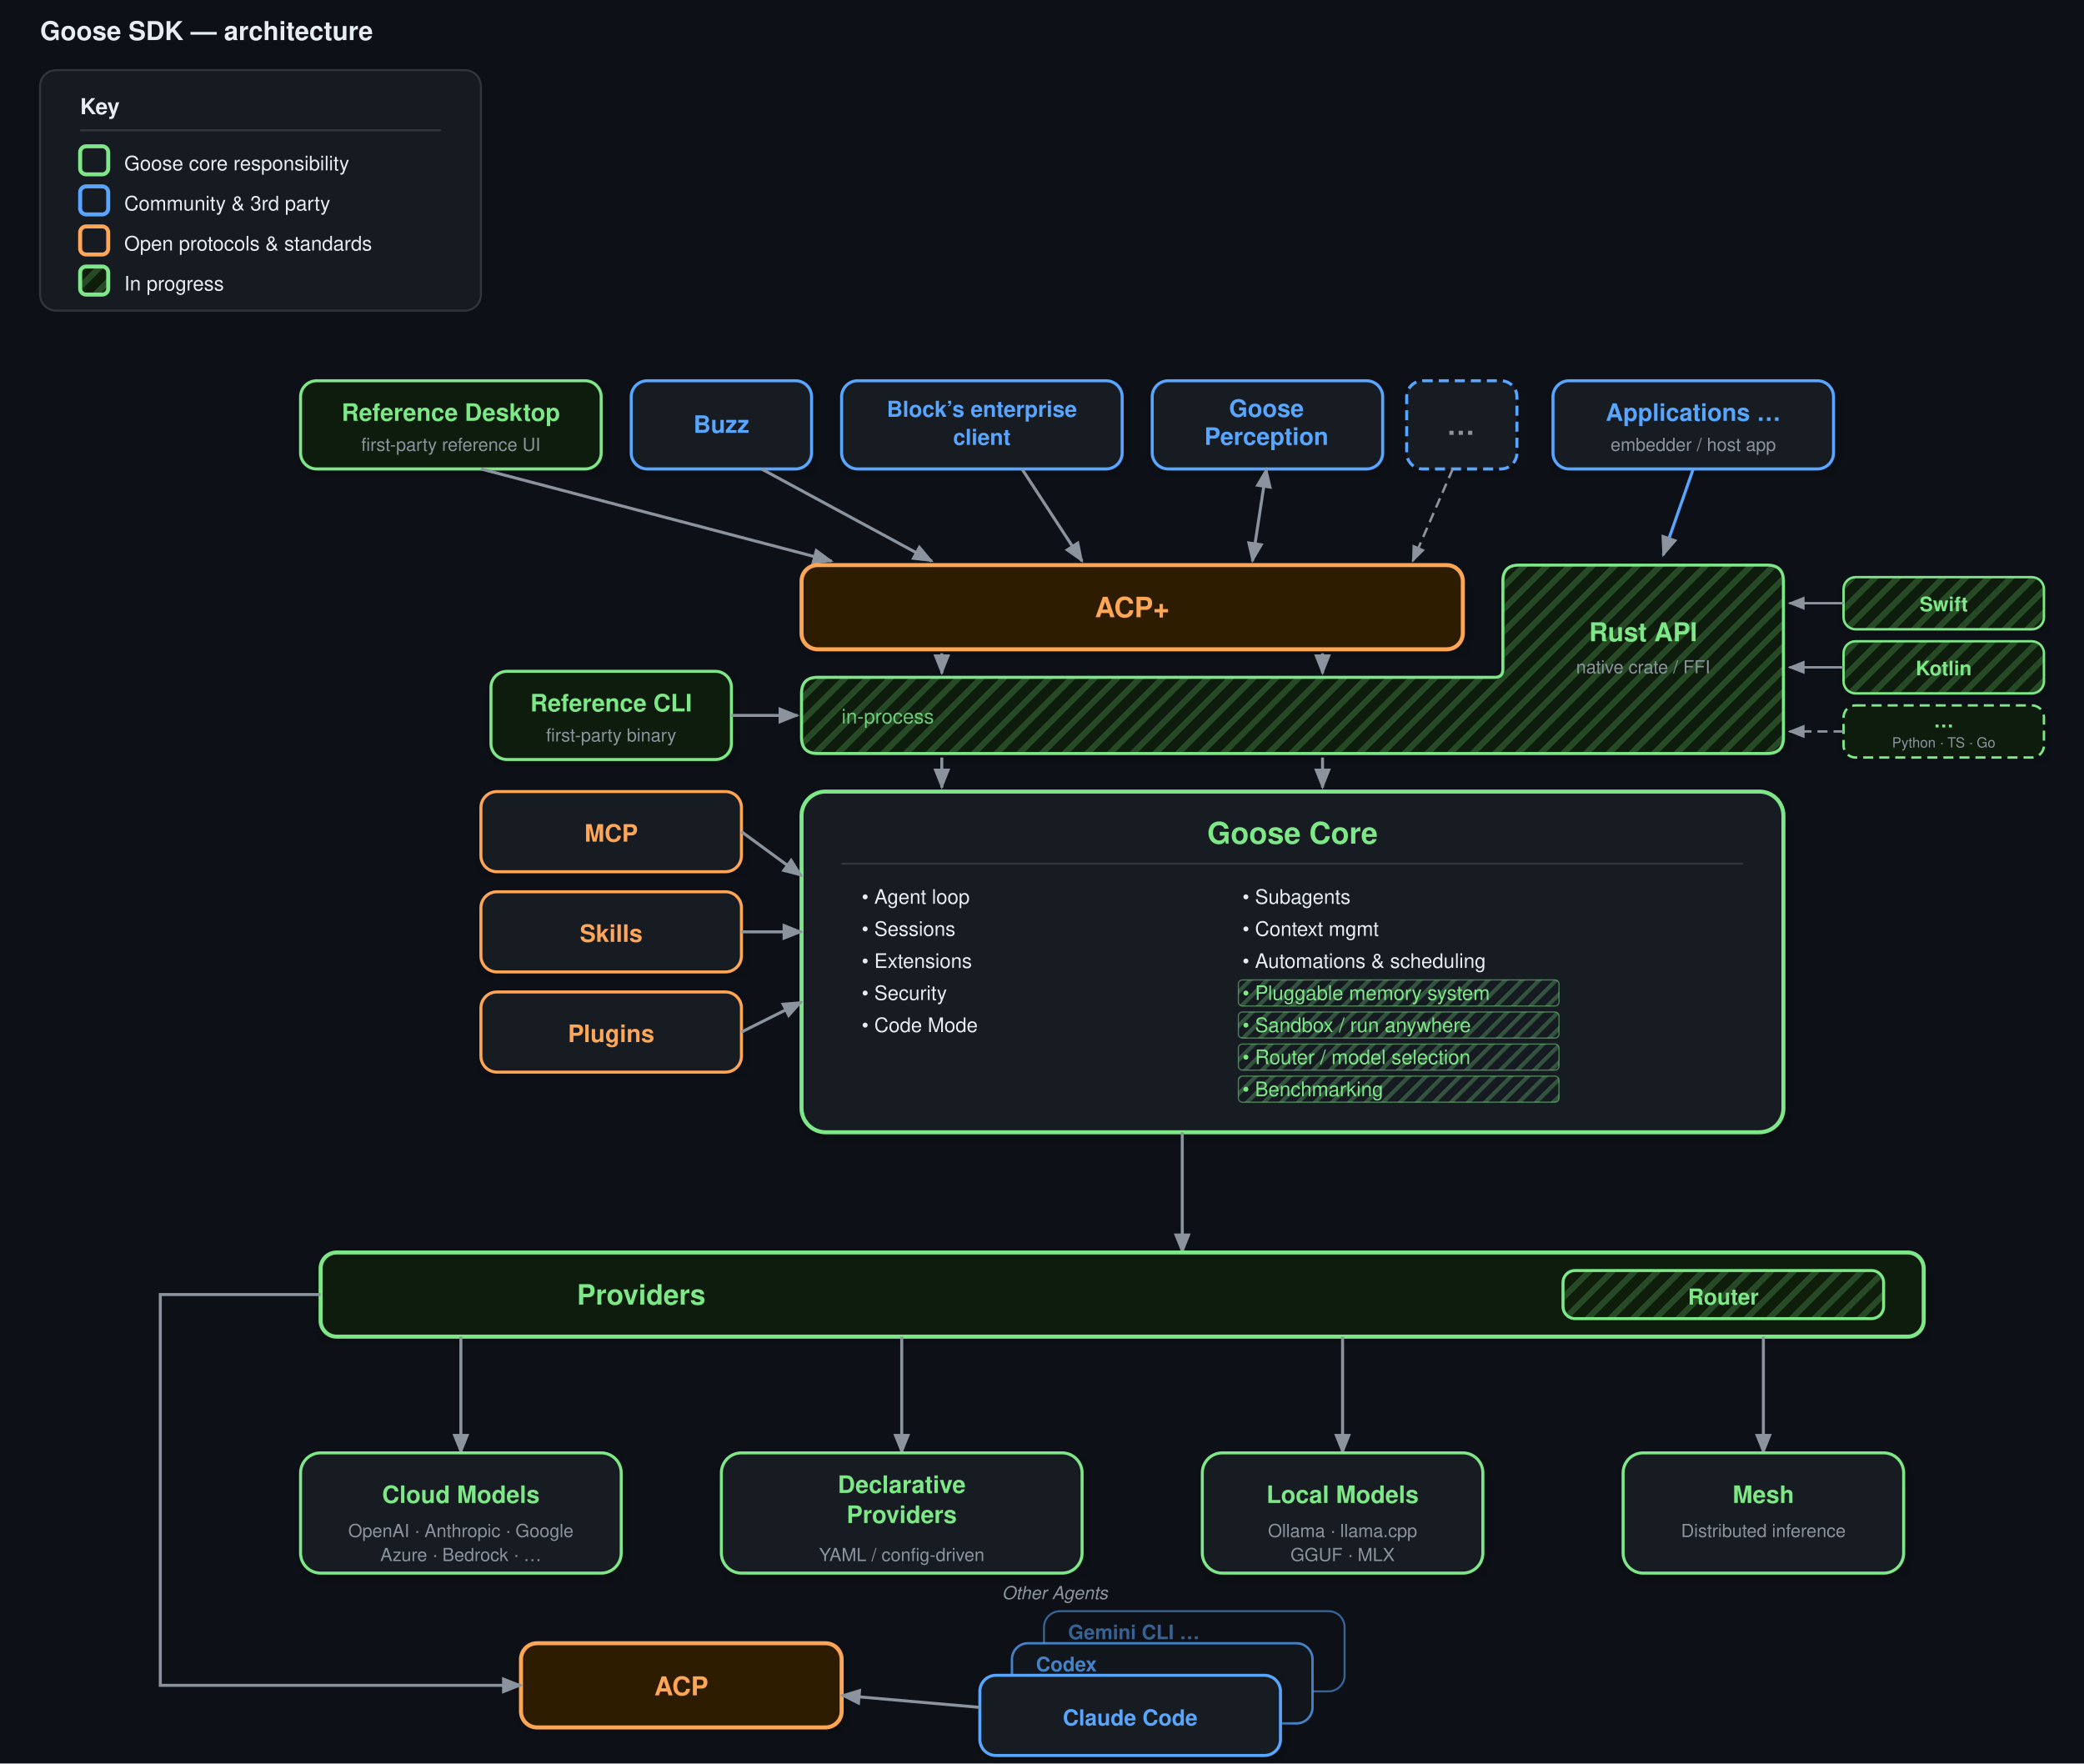
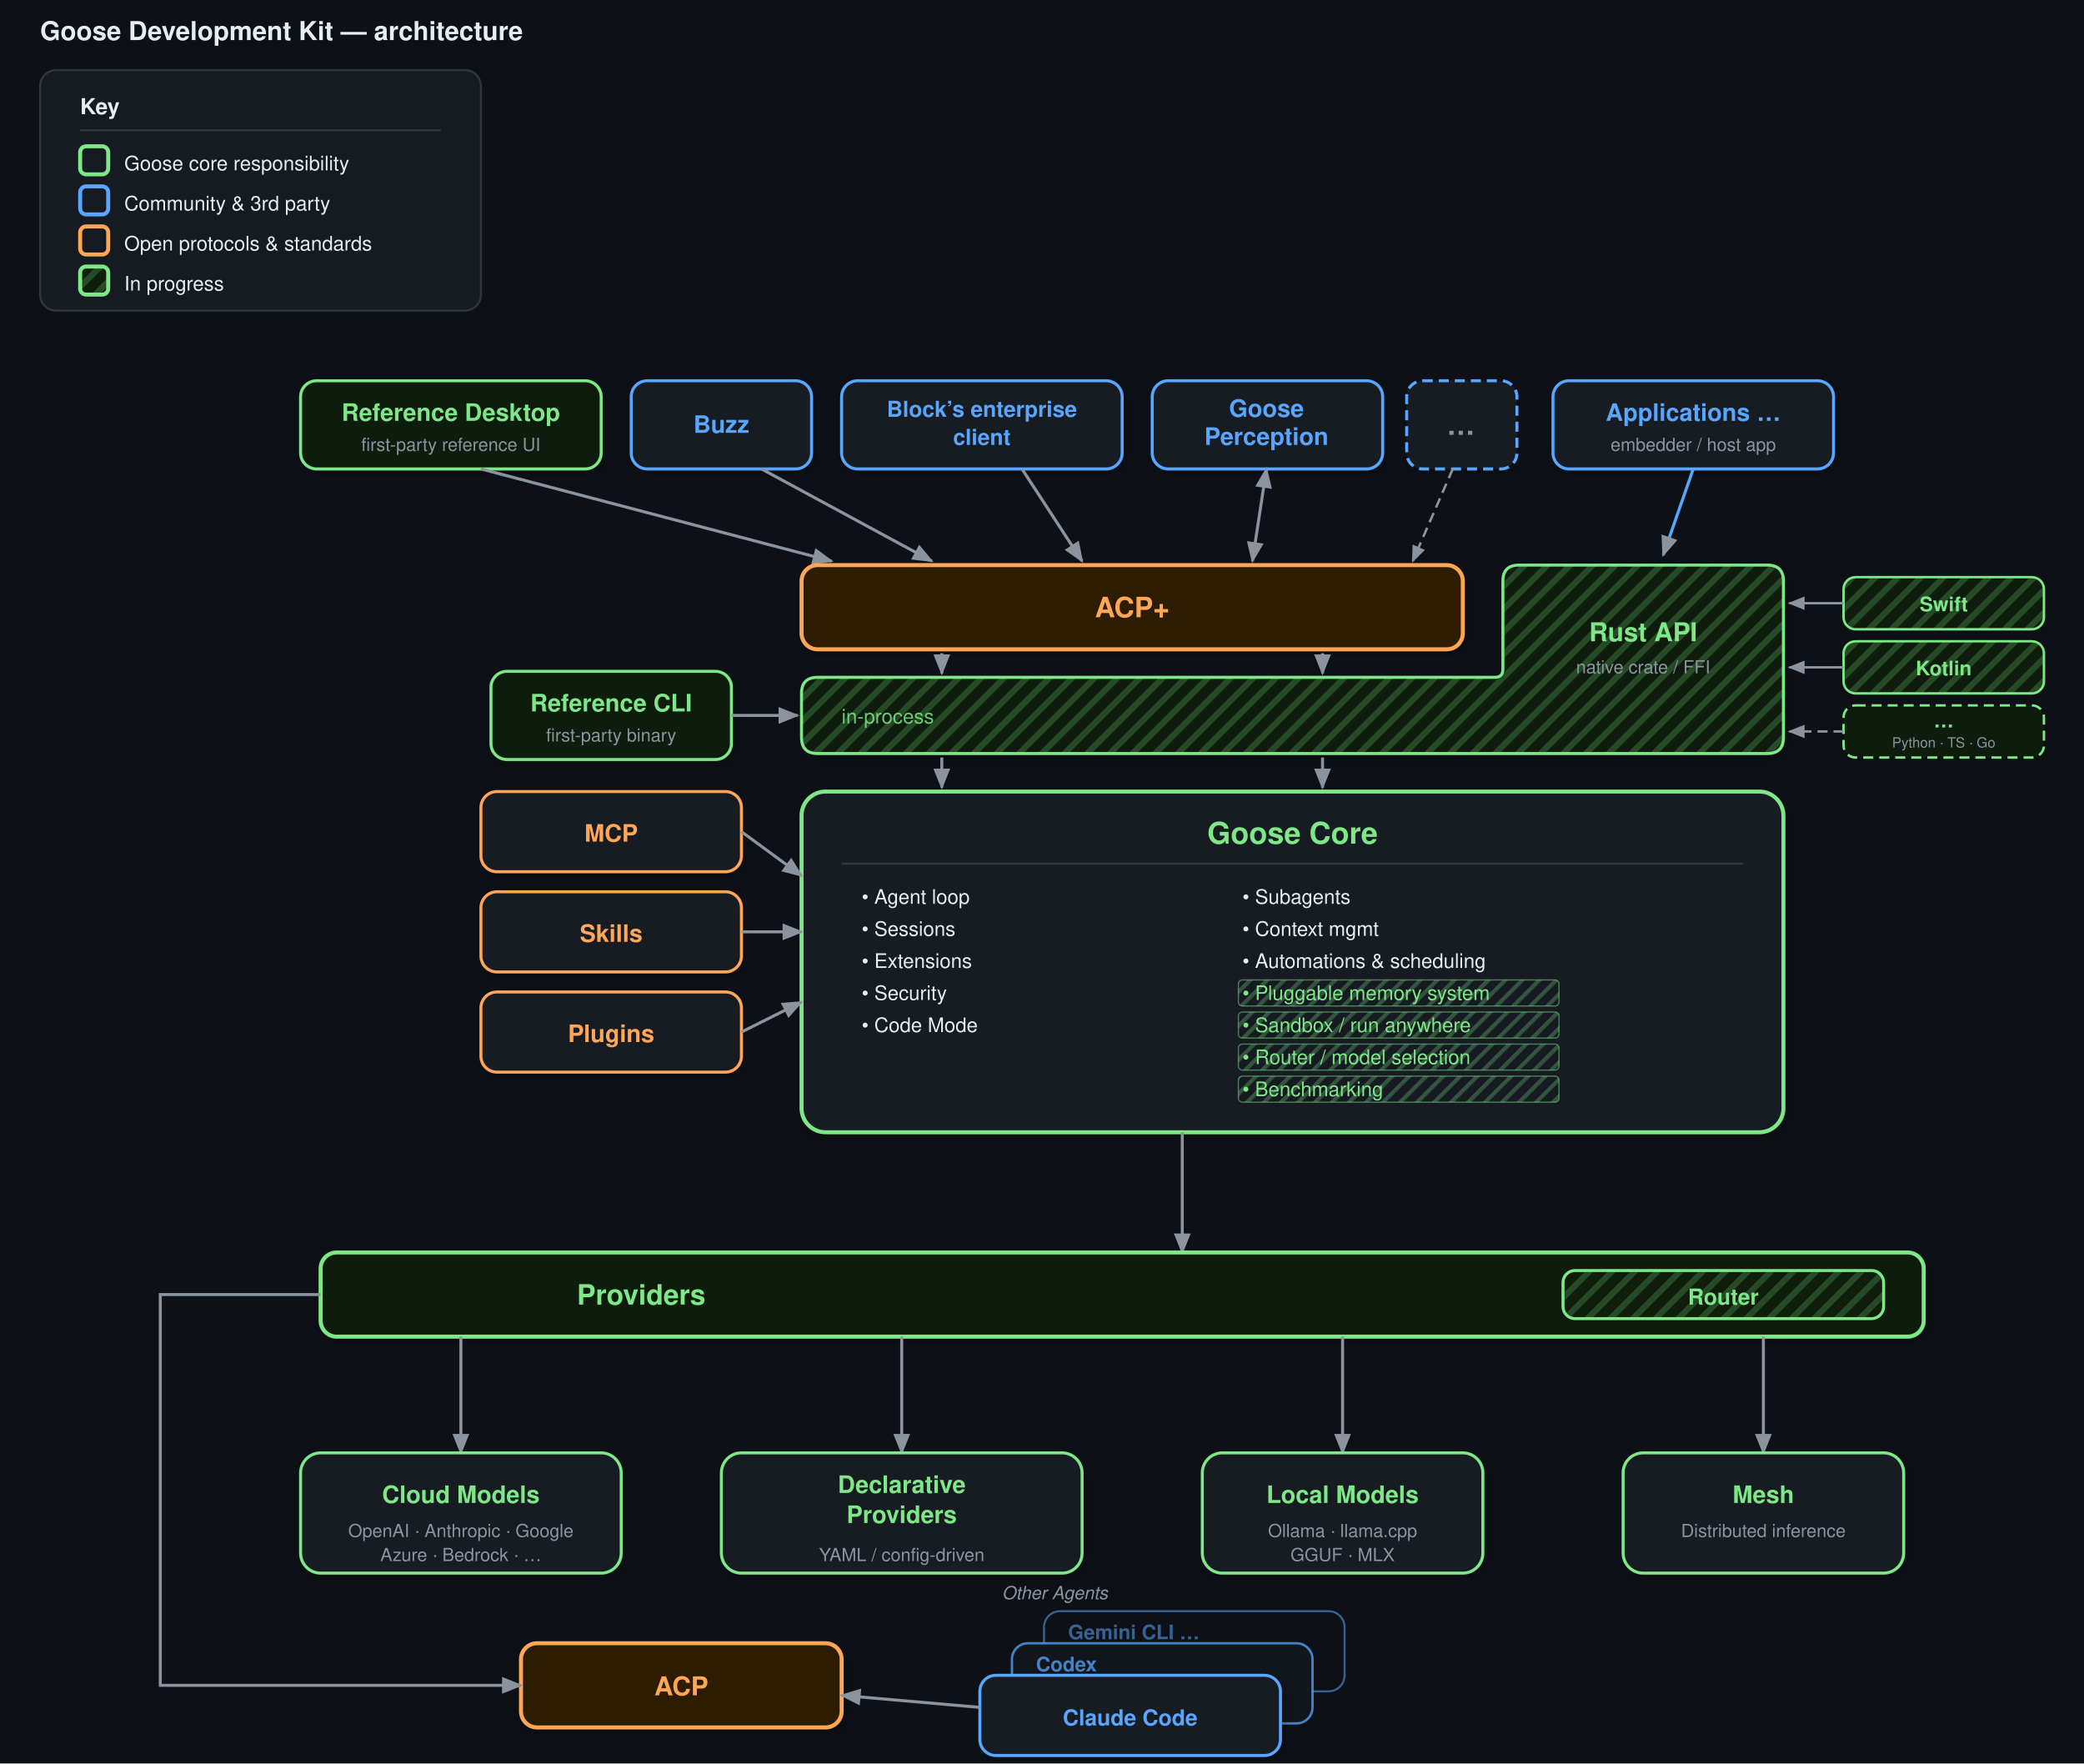
<svg xmlns="http://www.w3.org/2000/svg" viewBox="0 0 1040 880" font-family="-apple-system, BlinkMacSystemFont, 'Segoe UI', Helvetica, Arial, sans-serif">
  <defs>
    <marker id="arr" viewBox="0 0 10 10" refX="9" refY="5" markerWidth="7" markerHeight="7" orient="auto-start-reverse">
      <path d="M 0 1 L 10 5 L 0 9 z" fill="#8b949e" />
    </marker>
    <filter id="shadow" x="-4%" y="-4%" width="108%" height="112%">
      <feDropShadow dx="1" dy="2" stdDeviation="3" flood-opacity="0.25" />
    </filter>
    <pattern id="stripeGreen" patternUnits="userSpaceOnUse" width="8" height="8" patternTransform="rotate(45)">
      <rect width="8" height="8" fill="#0f1d0b" />
      <rect width="3" height="8" fill="#7ee787" fill-opacity="0.22" />
    </pattern>
    <pattern id="stripeGreenInline" patternUnits="userSpaceOnUse" width="6" height="6" patternTransform="rotate(45)">
      <rect width="6" height="6" fill="#161b22" />
      <rect width="2" height="6" fill="#7ee787" fill-opacity="0.28" />
    </pattern>
  </defs>
  <rect width="1040" height="880" fill="#0d1117" />
-   <text x="20" y="20" font-size="13" font-weight="700" fill="#e6edf3">Goose SDK — architecture</text>
+   <text x="20" y="20" font-size="13" font-weight="700" fill="#e6edf3">Goose Development Kit — architecture</text>
  <rect x="20" y="35" width="220" height="120" rx="8" fill="#161b22" stroke="#30363d" stroke-width="1" />
  <text x="40" y="57" font-size="11" font-weight="700" fill="#e6edf3">Key</text>
  <line x1="40" y1="65" x2="220" y2="65" stroke="#30363d" stroke-width="1" />
  <rect x="40" y="73" width="14" height="14" rx="3" fill="none" stroke="#7ee787" stroke-width="2" />
  <text x="62" y="85" font-size="10" fill="#e6edf3">Goose core responsibility</text>
  <rect x="40" y="93" width="14" height="14" rx="3" fill="none" stroke="#58a6ff" stroke-width="2" />
  <text x="62" y="105" font-size="10" fill="#e6edf3">Community &amp; 3rd party</text>
  <rect x="40" y="113" width="14" height="14" rx="3" fill="none" stroke="#ffa657" stroke-width="2" />
  <text x="62" y="125" font-size="10" fill="#e6edf3">Open protocols &amp; standards</text>
  <rect x="40" y="133" width="14" height="14" rx="3" fill="url(#stripeGreen)" stroke="#7ee787" stroke-width="2" />
  <text x="62" y="145" font-size="10" fill="#e6edf3">In progress</text>
  <rect x="150" y="190" width="150" height="44" rx="8" fill="#0f1d0b" stroke="#7ee787" stroke-width="1.5" filter="url(#shadow)" />
  <text x="225" y="210" text-anchor="middle" font-size="12" font-weight="700" fill="#7ee787">Reference Desktop</text>
  <text x="225" y="225" text-anchor="middle" font-size="9" fill="#8b949e">first-party reference UI</text>
  <line x1="240" y1="234" x2="415" y2="280" stroke="#8b949e" stroke-width="1.5" marker-end="url(#arr)" />
  <rect x="315" y="190" width="90" height="44" rx="8" fill="#161b22" stroke="#58a6ff" stroke-width="1.5" filter="url(#shadow)" />
  <text x="360" y="216" text-anchor="middle" font-size="12" font-weight="600" fill="#58a6ff">Buzz</text>
  <line x1="380" y1="234" x2="465" y2="280" stroke="#8b949e" stroke-width="1.5" marker-end="url(#arr)" />
  <rect x="420" y="190" width="140" height="44" rx="8" fill="#161b22" stroke="#58a6ff" stroke-width="1.5" filter="url(#shadow)" />
  <text x="490" y="208" text-anchor="middle" font-size="11" font-weight="600" fill="#58a6ff">Block’s enterprise</text>
  <text x="490" y="222" text-anchor="middle" font-size="11" font-weight="600" fill="#58a6ff">client</text>
  <line x1="510" y1="234" x2="540" y2="280" stroke="#8b949e" stroke-width="1.5" marker-end="url(#arr)" />
  <rect x="575" y="190" width="115" height="44" rx="8" fill="#161b22" stroke="#58a6ff" stroke-width="1.5" filter="url(#shadow)" />
  <text x="632" y="208" text-anchor="middle" font-size="12" font-weight="600" fill="#58a6ff">Goose</text>
  <text x="632" y="222" text-anchor="middle" font-size="12" font-weight="600" fill="#58a6ff">Perception</text>
  <line x1="632" y1="234" x2="625" y2="280" stroke="#8b949e" stroke-width="1.5" marker-start="url(#arr)" marker-end="url(#arr)" />
  <rect x="702" y="190" width="55" height="44" rx="8" fill="#161b22" stroke="#58a6ff" stroke-width="1.5" stroke-dasharray="5,3" filter="url(#shadow)" />
  <text x="729" y="217" text-anchor="middle" font-size="14" font-weight="600" fill="#8b949e">…</text>
  <line x1="725" y1="234" x2="705" y2="280" stroke="#8b949e" stroke-width="1.2" stroke-dasharray="5,3" marker-end="url(#arr)" />
  <rect x="775" y="190" width="140" height="44" rx="8" fill="#161b22" stroke="#58a6ff" stroke-width="1.5" filter="url(#shadow)" />
  <text x="845" y="210" text-anchor="middle" font-size="12" font-weight="700" fill="#58a6ff">Applications …</text>
  <text x="845" y="225" text-anchor="middle" font-size="9" fill="#8b949e">embedder / host app</text>

   Rust API arm (in-process, peer of ACP+) --&gt;
  <line x1="845" y1="234" x2="830" y2="277" stroke="#58a6ff" stroke-width="1.5" marker-end="url(#arr)" />
  <rect x="400" y="282" width="330" height="42" rx="8" fill="#2d1f00" stroke="#ffa657" stroke-width="2" filter="url(#shadow)" />
  <text x="565" y="308" text-anchor="middle" font-size="14" font-weight="700" fill="#ffa657">ACP+</text>
  <rect x="245" y="335" width="120" height="44" rx="8" fill="#0f1d0b" stroke="#7ee787" stroke-width="1.5" filter="url(#shadow)" />
  <text x="305" y="355" text-anchor="middle" font-size="12" font-weight="700" fill="#7ee787">Reference CLI</text>
  <text x="305" y="370" text-anchor="middle" font-size="9" fill="#8b949e">first-party binary</text>
  <line x1="365" y1="357" x2="398" y2="357" stroke="#8b949e" stroke-width="1.5" marker-end="url(#arr)" />
  <path d="M 408 338            H 746 Q 750 338 750 334            V 290 Q 750 282 758 282            H 882 Q 890 282 890 290            V 368 Q 890 376 882 376            H 408 Q 400 376 400 368            V 346 Q 400 338 408 338 Z" fill="url(#stripeGreen)" stroke="#7ee787" stroke-width="1.5" filter="url(#shadow)" />
  <text x="820" y="320" text-anchor="middle" font-size="13" font-weight="700" fill="#7ee787">Rust API</text>
  <text x="820" y="336" text-anchor="middle" font-size="9" fill="#8b949e">native crate / FFI</text>
  <text x="420" y="361" font-size="10" fill="#7ee787" fill-opacity="0.85">in-process</text>
  <line x1="470" y1="326" x2="470" y2="336" stroke="#8b949e" stroke-width="1.5" marker-end="url(#arr)" />
  <line x1="660" y1="326" x2="660" y2="336" stroke="#8b949e" stroke-width="1.5" marker-end="url(#arr)" />
  <line x1="470" y1="378" x2="470" y2="393" stroke="#8b949e" stroke-width="1.5" marker-end="url(#arr)" />
  <line x1="660" y1="378" x2="660" y2="393" stroke="#8b949e" stroke-width="1.5" marker-end="url(#arr)" />
  <rect x="920" y="288" width="100" height="26" rx="6" fill="url(#stripeGreen)" stroke="#7ee787" stroke-width="1.2" filter="url(#shadow)" />
  <text x="970" y="305" text-anchor="middle" font-size="10" font-weight="700" fill="#7ee787">Swift</text>
  <line x1="920" y1="301" x2="893" y2="301" stroke="#8b949e" stroke-width="1.2" marker-end="url(#arr)" />
  <rect x="920" y="320" width="100" height="26" rx="6" fill="url(#stripeGreen)" stroke="#7ee787" stroke-width="1.2" filter="url(#shadow)" />
  <text x="970" y="337" text-anchor="middle" font-size="10" font-weight="700" fill="#7ee787">Kotlin</text>
  <line x1="920" y1="333" x2="893" y2="333" stroke="#8b949e" stroke-width="1.2" marker-end="url(#arr)" />
  <rect x="920" y="352" width="100" height="26" rx="6" fill="#0f1d0b" stroke="#7ee787" stroke-width="1.2" stroke-dasharray="5,3" filter="url(#shadow)" />
  <text x="970" y="363" text-anchor="middle" font-size="10" font-weight="700" fill="#7ee787">…</text>
  <text x="970" y="373" text-anchor="middle" font-size="7" fill="#8b949e">Python · TS · Go</text>
  <line x1="920" y1="365" x2="893" y2="365" stroke="#8b949e" stroke-width="1.2" stroke-dasharray="5,3" marker-end="url(#arr)" />
  <rect x="400" y="395" width="490" height="170" rx="12" fill="#161b22" stroke="#7ee787" stroke-width="2" filter="url(#shadow)" />
  <text x="645" y="421" text-anchor="middle" font-size="15" font-weight="700" fill="#7ee787">Goose Core</text>
  <line x1="420" y1="431" x2="870" y2="431" stroke="#30363d" stroke-width="1" />
  <text x="430" y="451" font-size="10" fill="#e6edf3">• Agent loop</text>
  <text x="430" y="467" font-size="10" fill="#e6edf3">• Sessions</text>
  <text x="430" y="483" font-size="10" fill="#e6edf3">• Extensions</text>
  <text x="430" y="499" font-size="10" fill="#e6edf3">• Security</text>
  <text x="430" y="515" font-size="10" fill="#e6edf3">• Code Mode</text>
  <text x="620" y="451" font-size="10" fill="#e6edf3">• Subagents</text>
  <text x="620" y="467" font-size="10" fill="#e6edf3">• Context mgmt</text>
  <text x="620" y="483" font-size="10" fill="#e6edf3">• Automations &amp; scheduling</text>
  <rect x="618" y="489" width="160" height="13" rx="2" fill="url(#stripeGreenInline)" stroke="#7ee787" stroke-width="0.6" stroke-opacity="0.5" />
  <text x="620" y="499" font-size="10" fill="#7ee787">• Pluggable memory system</text>
  <rect x="618" y="505" width="160" height="13" rx="2" fill="url(#stripeGreenInline)" stroke="#7ee787" stroke-width="0.6" stroke-opacity="0.5" />
  <text x="620" y="515" font-size="10" fill="#7ee787">• Sandbox / run anywhere</text>
  <rect x="618" y="521" width="160" height="13" rx="2" fill="url(#stripeGreenInline)" stroke="#7ee787" stroke-width="0.6" stroke-opacity="0.5" />
  <text x="620" y="531" font-size="10" fill="#7ee787">• Router / model selection</text>
  <rect x="618" y="537" width="160" height="13" rx="2" fill="url(#stripeGreenInline)" stroke="#7ee787" stroke-width="0.6" stroke-opacity="0.5" />
  <text x="620" y="547" font-size="10" fill="#7ee787">• Benchmarking</text>
  <rect x="240" y="395" width="130" height="40" rx="8" fill="#161b22" stroke="#ffa657" stroke-width="1.5" filter="url(#shadow)" />
  <text x="305" y="420" text-anchor="middle" font-size="12" font-weight="600" fill="#ffa657">MCP</text>
  <rect x="240" y="445" width="130" height="40" rx="8" fill="#161b22" stroke="#ffa657" stroke-width="1.5" filter="url(#shadow)" />
  <text x="305" y="470" text-anchor="middle" font-size="12" font-weight="600" fill="#ffa657">Skills</text>
  <rect x="240" y="495" width="130" height="40" rx="8" fill="#161b22" stroke="#ffa657" stroke-width="1.5" filter="url(#shadow)" />
  <text x="305" y="520" text-anchor="middle" font-size="12" font-weight="600" fill="#ffa657">Plugins</text>
  <line x1="370" y1="415" x2="400" y2="437" stroke="#8b949e" stroke-width="1.5" marker-end="url(#arr)" />
  <line x1="370" y1="465" x2="400" y2="465" stroke="#8b949e" stroke-width="1.5" marker-end="url(#arr)" />
  <line x1="370" y1="515" x2="400" y2="500" stroke="#8b949e" stroke-width="1.5" marker-end="url(#arr)" />

  
  
  

   Providers bar --&gt;
  <line x1="590" y1="565" x2="590" y2="625" stroke="#8b949e" stroke-width="1.5" marker-end="url(#arr)" />
  <rect x="160" y="625" width="800" height="42" rx="8" fill="#0f1d0b" stroke="#7ee787" stroke-width="2" filter="url(#shadow)" />
  <text x="320" y="651" text-anchor="middle" font-size="14" font-weight="700" fill="#7ee787">Providers</text>
  <rect x="780" y="634" width="160" height="24" rx="6" fill="url(#stripeGreen)" stroke="#7ee787" stroke-width="1.5" />
  <text x="860" y="651" text-anchor="middle" font-size="11" font-weight="700" fill="#7ee787">Router</text>
  <line x1="230" y1="667" x2="230" y2="725" stroke="#8b949e" stroke-width="1.5" marker-end="url(#arr)" />
  <line x1="450" y1="667" x2="450" y2="725" stroke="#8b949e" stroke-width="1.5" marker-end="url(#arr)" />
  <line x1="670" y1="667" x2="670" y2="725" stroke="#8b949e" stroke-width="1.5" marker-end="url(#arr)" />
  <line x1="880" y1="667" x2="880" y2="725" stroke="#8b949e" stroke-width="1.5" marker-end="url(#arr)" />
  <rect x="150" y="725" width="160" height="60" rx="10" fill="#161b22" stroke="#7ee787" stroke-width="1.5" filter="url(#shadow)" />
  <text x="230" y="750" text-anchor="middle" font-size="12" font-weight="700" fill="#7ee787">Cloud Models</text>
  <text x="230" y="767" text-anchor="middle" font-size="9" fill="#8b949e">OpenAI · Anthropic · Google</text>
  <text x="230" y="779" text-anchor="middle" font-size="9" fill="#8b949e">Azure · Bedrock · …</text>
  <rect x="360" y="725" width="180" height="60" rx="10" fill="#161b22" stroke="#7ee787" stroke-width="1.5" filter="url(#shadow)" />
  <text x="450" y="745" text-anchor="middle" font-size="12" font-weight="700" fill="#7ee787">Declarative</text>
  <text x="450" y="760" text-anchor="middle" font-size="12" font-weight="700" fill="#7ee787">Providers</text>
  <text x="450" y="779" text-anchor="middle" font-size="9" fill="#8b949e">YAML / config-driven</text>
  <rect x="600" y="725" width="140" height="60" rx="10" fill="#161b22" stroke="#7ee787" stroke-width="1.5" filter="url(#shadow)" />
  <text x="670" y="750" text-anchor="middle" font-size="12" font-weight="700" fill="#7ee787">Local Models</text>
  <text x="670" y="767" text-anchor="middle" font-size="9" fill="#8b949e">Ollama · llama.cpp</text>
  <text x="670" y="779" text-anchor="middle" font-size="9" fill="#8b949e">GGUF · MLX</text>
  <rect x="810" y="725" width="140" height="60" rx="10" fill="#161b22" stroke="#7ee787" stroke-width="1.5" filter="url(#shadow)" />
  <text x="880" y="750" text-anchor="middle" font-size="12" font-weight="700" fill="#7ee787">Mesh</text>
  <text x="880" y="767" text-anchor="middle" font-size="9" fill="#8b949e">Distributed inference</text>
  <rect x="260" y="820" width="160" height="42" rx="8" fill="#2d1f00" stroke="#ffa657" stroke-width="2" filter="url(#shadow)" />
  <text x="340" y="846" text-anchor="middle" font-size="13" font-weight="700" fill="#ffa657">ACP</text>
  <polyline points="160,646 80,646 80,841 260,841" fill="none" stroke="#8b949e" stroke-width="1.5" marker-end="url(#arr)" />
  <text x="500" y="798" font-size="9" font-style="italic" fill="#8b949e">Other Agents</text>
  <rect x="521" y="804" width="150" height="40" rx="8" fill="#0d1117" stroke="#58a6ff" stroke-width="1" stroke-opacity="0.55" />
  <text x="533" y="818" font-size="10" font-weight="600" fill="#58a6ff" fill-opacity="0.55">Gemini CLI …</text>
  <rect x="505" y="820" width="150" height="40" rx="8" fill="#11161d" stroke="#58a6ff" stroke-width="1.2" stroke-opacity="0.75" />
  <text x="517" y="834" font-size="10" font-weight="600" fill="#58a6ff" fill-opacity="0.75">Codex</text>
  <rect x="489" y="836" width="150" height="40" rx="8" fill="#161b22" stroke="#58a6ff" stroke-width="1.5" filter="url(#shadow)" />
  <text x="564" y="861" text-anchor="middle" font-size="11" font-weight="600" fill="#58a6ff">Claude Code</text>

   ACP --&gt;
  <line x1="489" y1="852" x2="420" y2="846" stroke="#8b949e" stroke-width="1.5" marker-end="url(#arr)" />
</svg>
